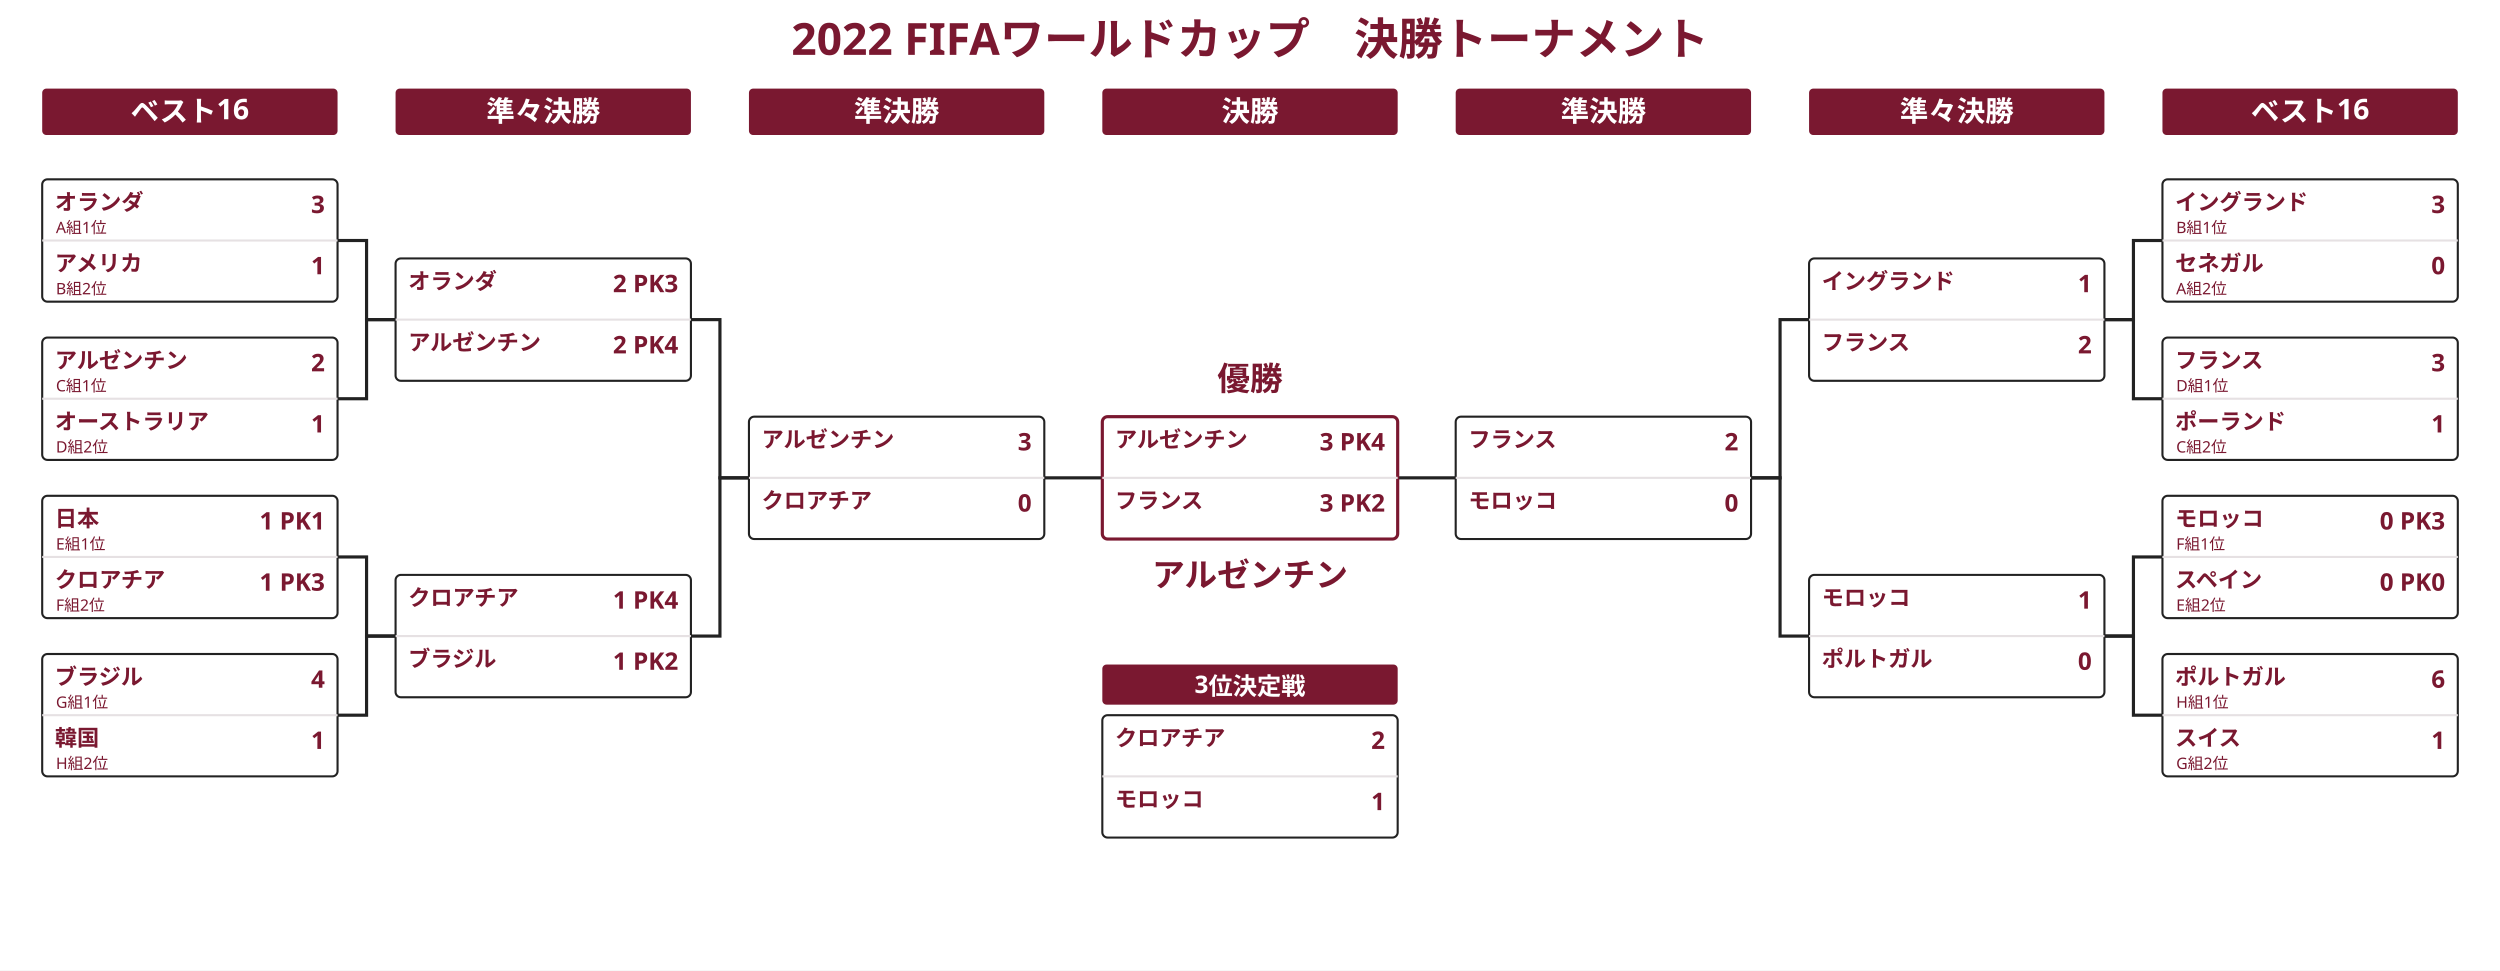
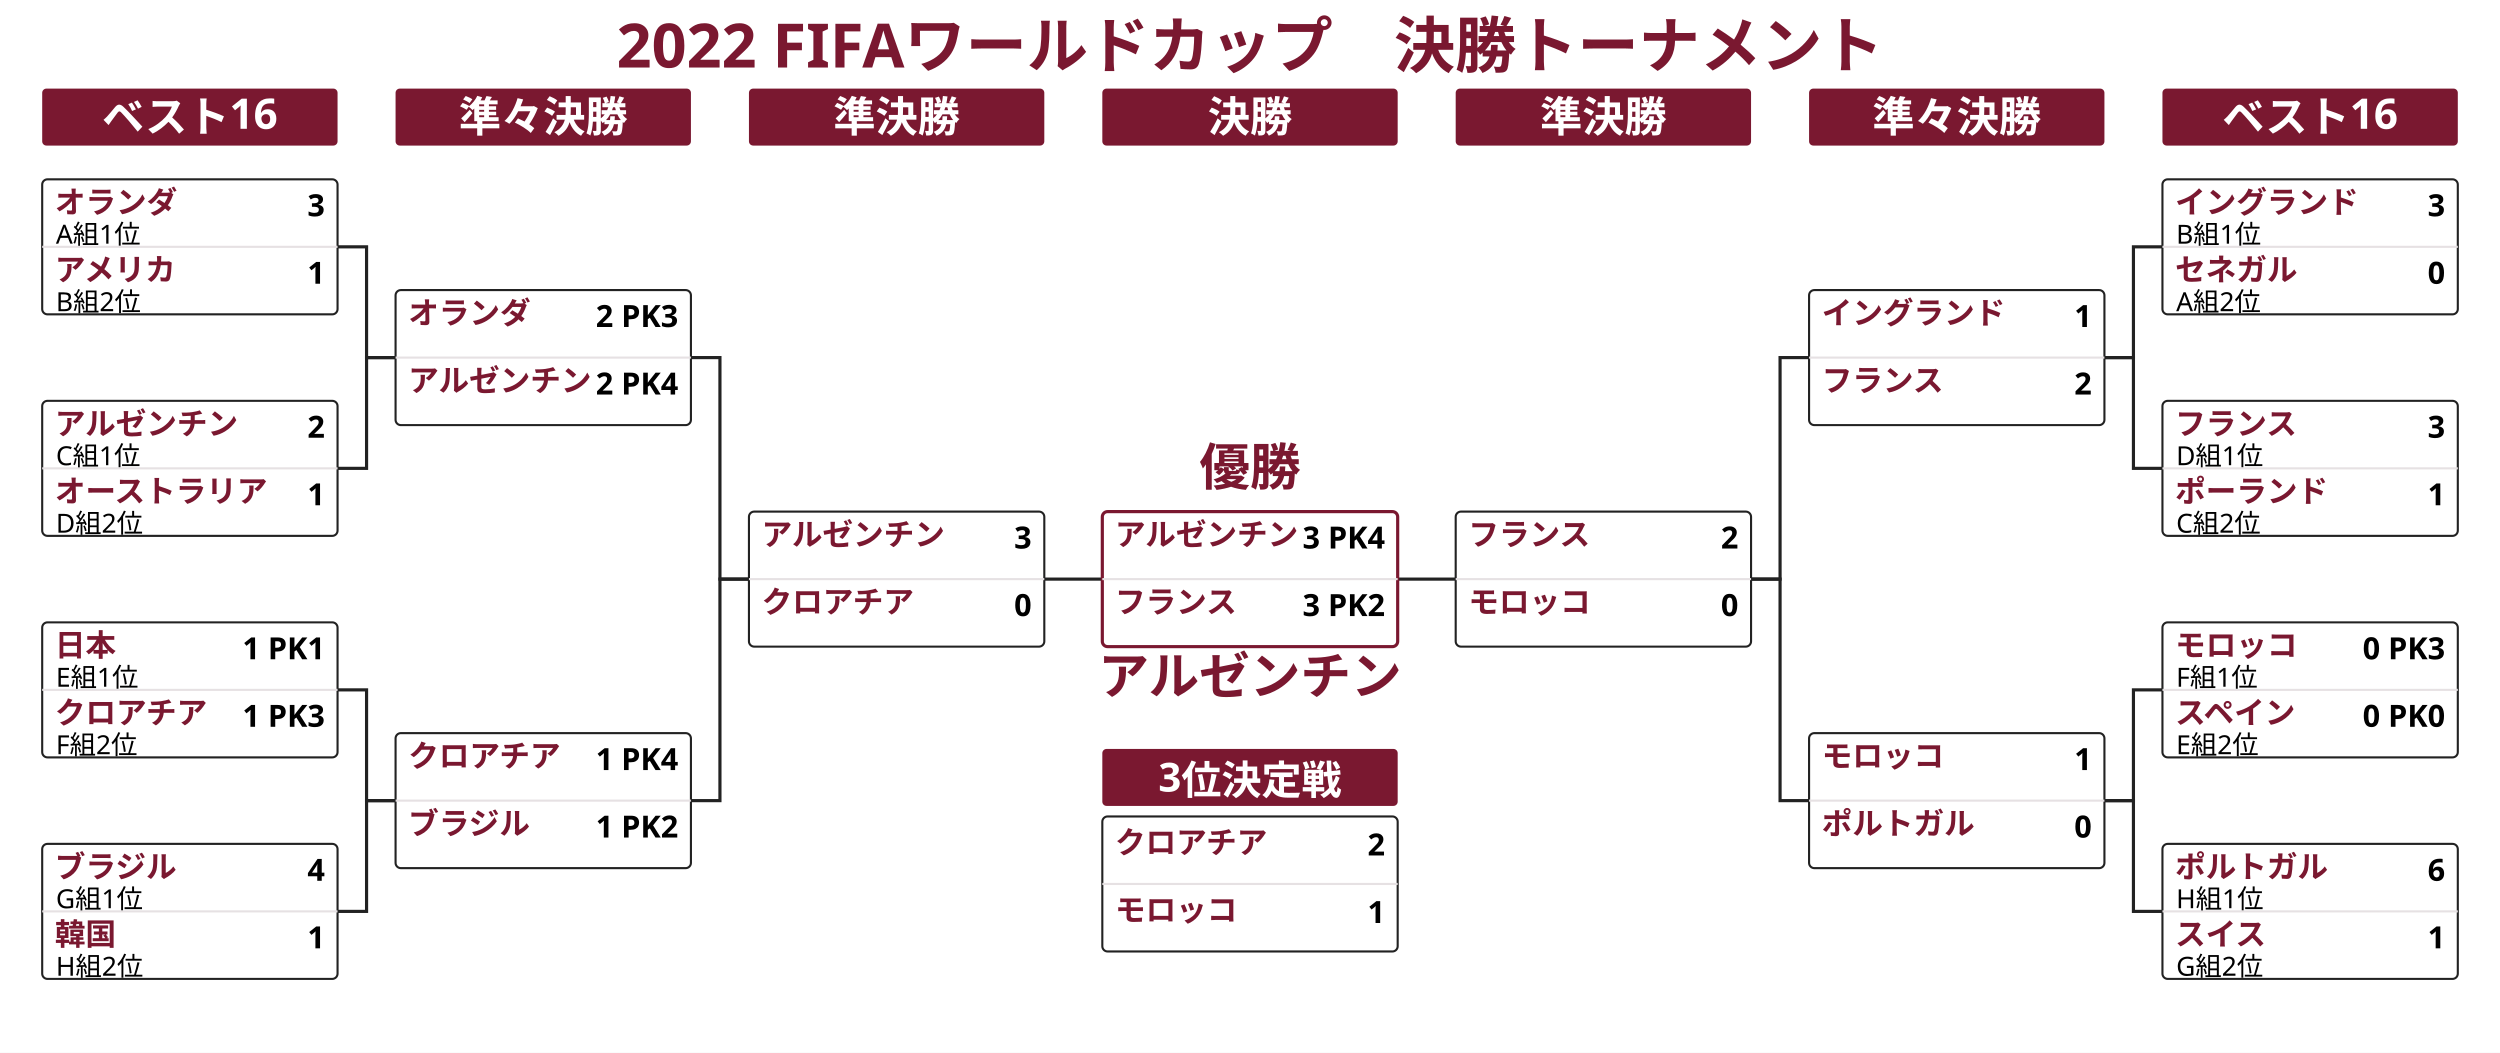
- <svg xmlns="http://www.w3.org/2000/svg" width="2370" height="920" viewBox="0 0 2370 920" role="img" aria-labelledby="title desc">
+ <svg xmlns="http://www.w3.org/2000/svg" width="2370" height="998" viewBox="0 0 2370 998" role="img" aria-labelledby="title desc">
  <rect width="100%" height="100%" fill="#ffffff" />
  <style>
-     .title{font:700 42px 'Noto Sans JP','Yu Gothic',sans-serif;fill:#7a1830}
-     .round{font:700 27px 'Noto Sans JP','Yu Gothic',sans-serif;fill:#fff}
-     .team{font:700 21px 'Noto Sans JP','Yu Gothic',sans-serif;fill:#7a1830}
-     .rank{font:400 15px 'Noto Sans JP','Yu Gothic',sans-serif;fill:#7a1830}
-     .score{font:700 23px 'Noto Sans JP','Yu Gothic',sans-serif;fill:#7a1830}
-     .champ{font:700 31px 'Noto Sans JP','Yu Gothic',sans-serif;fill:#7a1830}
-     .third-title{font:700 23px 'Noto Sans JP','Yu Gothic',sans-serif;fill:#fff}
+     .title{font:700 58px 'Noto Sans JP','Yu Gothic',sans-serif;fill:#7a1830}
+     .round{font:700 40px 'Noto Sans JP','Yu Gothic',sans-serif;fill:#fff}
+ .team{font:700 29px 'Noto Sans JP','Yu Gothic',sans-serif;fill: #7a1830;}
+ .rank{font:400 25px 'Noto Sans JP','Yu Gothic',sans-serif;}
+ .score{font:700 29px 'Noto Sans JP','Yu Gothic',sans-serif;}
+     .champ{font:700 48px 'Noto Sans JP','Yu Gothic',sans-serif;fill:#7a1830}
+     .third-title{font:700 38px 'Noto Sans JP','Yu Gothic',sans-serif;fill:#fff}
  </style>
-   <text class="title" x="1185" y="52" text-anchor="middle">2022 FIFAワールドカップ　決勝トーナメント</text>
-   <rect x="40" y="84" width="280" height="44" rx="4" fill="#7a1830" />
-   <text class="round" x="180" y="115" text-anchor="middle">ベスト16</text>
-   <rect x="2050" y="84" width="280" height="44" rx="4" fill="#7a1830" />
-   <text class="round" x="2190" y="115" text-anchor="middle">ベスト16</text>
-   <rect x="375" y="84" width="280" height="44" rx="4" fill="#7a1830" />
-   <text class="round" x="515" y="115" text-anchor="middle">準々決勝</text>
-   <rect x="1715" y="84" width="280" height="44" rx="4" fill="#7a1830" />
-   <text class="round" x="1855" y="115" text-anchor="middle">準々決勝</text>
-   <rect x="710" y="84" width="280" height="44" rx="4" fill="#7a1830" />
-   <text class="round" x="850" y="115" text-anchor="middle">準決勝</text>
-   <rect x="1380" y="84" width="280" height="44" rx="4" fill="#7a1830" />
-   <text class="round" x="1520" y="115" text-anchor="middle">準決勝</text>
-   <rect x="1045" y="84" width="280" height="44" rx="4" fill="#7a1830" />
-   <text class="round" x="1185" y="115" text-anchor="middle">決勝</text>
-   <path d="M 655 303 H 682.5 V 453 H 710" fill="none" stroke="#222222" stroke-width="3" />
-   <path d="M 320 228 H 347.5 V 303 H 375" fill="none" stroke="#222222" stroke-width="3" />
-   <path d="M 320 378 H 347.5 V 303 H 375" fill="none" stroke="#222222" stroke-width="3" />
-   <path d="M 655 603 H 682.5 V 453 H 710" fill="none" stroke="#222222" stroke-width="3" />
-   <path d="M 320 528 H 347.5 V 603 H 375" fill="none" stroke="#222222" stroke-width="3" />
-   <path d="M 320 678 H 347.5 V 603 H 375" fill="none" stroke="#222222" stroke-width="3" />
-   <path d="M 1715 303 H 1687.5 V 453 H 1660" fill="none" stroke="#222222" stroke-width="3" />
-   <path d="M 2050 228 H 2022.5 V 303 H 1995" fill="none" stroke="#222222" stroke-width="3" />
-   <path d="M 2050 378 H 2022.5 V 303 H 1995" fill="none" stroke="#222222" stroke-width="3" />
-   <path d="M 1715 603 H 1687.5 V 453 H 1660" fill="none" stroke="#222222" stroke-width="3" />
-   <path d="M 2050 528 H 2022.5 V 603 H 1995" fill="none" stroke="#222222" stroke-width="3" />
-   <path d="M 2050 678 H 2022.5 V 603 H 1995" fill="none" stroke="#222222" stroke-width="3" />
-   <path d="M 990 453 H 1017.5 V 453 H 1045" fill="none" stroke="#222222" stroke-width="3" />
-   <path d="M 1380 453 H 1352.5 V 453 H 1325" fill="none" stroke="#222222" stroke-width="3" />
-   <rect x="40" y="170" width="280" height="116" rx="5" fill="#fff" stroke="#222222" stroke-width="2" />
-   <line x1="40" y1="228" x2="320" y2="228" stroke="#e6e1e3" stroke-width="2" />
-   <text class="team" x="52" y="199">オランダ</text>
-   <text class="rank" x="53" y="221">A組1位</text>
-   <text class="score" x="308" y="202" text-anchor="end">3</text>
-   <text class="team" x="52" y="257">アメリカ</text>
-   <text class="rank" x="53" y="279">B組2位</text>
-   <text class="score" x="308" y="260" text-anchor="end">1</text>
-   <rect x="40" y="320" width="280" height="116" rx="5" fill="#fff" stroke="#222222" stroke-width="2" />
-   <line x1="40" y1="378" x2="320" y2="378" stroke="#e6e1e3" stroke-width="2" />
-   <text class="team" x="52" y="349">アルゼンチン</text>
-   <text class="rank" x="53" y="371">C組1位</text>
-   <text class="score" x="308" y="352" text-anchor="end">2</text>
-   <text class="team" x="52" y="407">オーストラリア</text>
-   <text class="rank" x="53" y="429">D組2位</text>
-   <text class="score" x="308" y="410" text-anchor="end">1</text>
-   <rect x="375" y="245" width="280" height="116" rx="5" fill="#fff" stroke="#222222" stroke-width="2" />
-   <line x1="375" y1="303" x2="655" y2="303" stroke="#e6e1e3" stroke-width="2" />
-   <text class="team" x="387" y="274">オランダ</text>
-   <text class="score" x="643" y="277" text-anchor="end">2 PK3</text>
-   <text class="team" x="387" y="332">アルゼンチン</text>
-   <text class="score" x="643" y="335" text-anchor="end">2 PK4</text>
-   <rect x="40" y="470" width="280" height="116" rx="5" fill="#fff" stroke="#222222" stroke-width="2" />
-   <line x1="40" y1="528" x2="320" y2="528" stroke="#e6e1e3" stroke-width="2" />
-   <text class="team" x="52" y="499">日本</text>
-   <text class="rank" x="53" y="521">E組1位</text>
-   <text class="score" x="308" y="502" text-anchor="end">1 PK1</text>
-   <text class="team" x="52" y="557">クロアチア</text>
-   <text class="rank" x="53" y="579">F組2位</text>
-   <text class="score" x="308" y="560" text-anchor="end">1 PK3</text>
-   <rect x="40" y="620" width="280" height="116" rx="5" fill="#fff" stroke="#222222" stroke-width="2" />
-   <line x1="40" y1="678" x2="320" y2="678" stroke="#e6e1e3" stroke-width="2" />
-   <text class="team" x="52" y="649">ブラジル</text>
-   <text class="rank" x="53" y="671">G組1位</text>
-   <text class="score" x="308" y="652" text-anchor="end">4</text>
-   <text class="team" x="52" y="707">韓国</text>
-   <text class="rank" x="53" y="729">H組2位</text>
-   <text class="score" x="308" y="710" text-anchor="end">1</text>
-   <rect x="375" y="545" width="280" height="116" rx="5" fill="#fff" stroke="#222222" stroke-width="2" />
-   <line x1="375" y1="603" x2="655" y2="603" stroke="#e6e1e3" stroke-width="2" />
-   <text class="team" x="387" y="574">クロアチア</text>
-   <text class="score" x="643" y="577" text-anchor="end">1 PK4</text>
-   <text class="team" x="387" y="632">ブラジル</text>
-   <text class="score" x="643" y="635" text-anchor="end">1 PK2</text>
-   <rect x="710" y="395" width="280" height="116" rx="5" fill="#fff" stroke="#222222" stroke-width="2" />
-   <line x1="710" y1="453" x2="990" y2="453" stroke="#e6e1e3" stroke-width="2" />
-   <text class="team" x="722" y="424">アルゼンチン</text>
-   <text class="score" x="978" y="427" text-anchor="end">3</text>
-   <text class="team" x="722" y="482">クロアチア</text>
-   <text class="score" x="978" y="485" text-anchor="end">0</text>
-   <rect x="2050" y="170" width="280" height="116" rx="5" fill="#fff" stroke="#222222" stroke-width="2" />
-   <line x1="2050" y1="228" x2="2330" y2="228" stroke="#e6e1e3" stroke-width="2" />
-   <text class="team" x="2062" y="199">イングランド</text>
-   <text class="rank" x="2063" y="221">B組1位</text>
-   <text class="score" x="2318" y="202" text-anchor="end">3</text>
-   <text class="team" x="2062" y="257">セネガル</text>
-   <text class="rank" x="2063" y="279">A組2位</text>
-   <text class="score" x="2318" y="260" text-anchor="end">0</text>
-   <rect x="2050" y="320" width="280" height="116" rx="5" fill="#fff" stroke="#222222" stroke-width="2" />
-   <line x1="2050" y1="378" x2="2330" y2="378" stroke="#e6e1e3" stroke-width="2" />
-   <text class="team" x="2062" y="349">フランス</text>
-   <text class="rank" x="2063" y="371">D組1位</text>
-   <text class="score" x="2318" y="352" text-anchor="end">3</text>
-   <text class="team" x="2062" y="407">ポーランド</text>
-   <text class="rank" x="2063" y="429">C組2位</text>
-   <text class="score" x="2318" y="410" text-anchor="end">1</text>
-   <rect x="1715" y="245" width="280" height="116" rx="5" fill="#fff" stroke="#222222" stroke-width="2" />
-   <line x1="1715" y1="303" x2="1995" y2="303" stroke="#e6e1e3" stroke-width="2" />
-   <text class="team" x="1727" y="274">イングランド</text>
-   <text class="score" x="1983" y="277" text-anchor="end">1</text>
-   <text class="team" x="1727" y="332">フランス</text>
-   <text class="score" x="1983" y="335" text-anchor="end">2</text>
-   <rect x="2050" y="470" width="280" height="116" rx="5" fill="#fff" stroke="#222222" stroke-width="2" />
-   <line x1="2050" y1="528" x2="2330" y2="528" stroke="#e6e1e3" stroke-width="2" />
-   <text class="team" x="2062" y="499">モロッコ</text>
-   <text class="rank" x="2063" y="521">F組1位</text>
-   <text class="score" x="2318" y="502" text-anchor="end">0 PK3</text>
-   <text class="team" x="2062" y="557">スペイン</text>
-   <text class="rank" x="2063" y="579">E組2位</text>
-   <text class="score" x="2318" y="560" text-anchor="end">0 PK0</text>
-   <rect x="2050" y="620" width="280" height="116" rx="5" fill="#fff" stroke="#222222" stroke-width="2" />
-   <line x1="2050" y1="678" x2="2330" y2="678" stroke="#e6e1e3" stroke-width="2" />
-   <text class="team" x="2062" y="649">ポルトガル</text>
-   <text class="rank" x="2063" y="671">H組1位</text>
-   <text class="score" x="2318" y="652" text-anchor="end">6</text>
-   <text class="team" x="2062" y="707">スイス</text>
-   <text class="rank" x="2063" y="729">G組2位</text>
-   <text class="score" x="2318" y="710" text-anchor="end">1</text>
-   <rect x="1715" y="545" width="280" height="116" rx="5" fill="#fff" stroke="#222222" stroke-width="2" />
-   <line x1="1715" y1="603" x2="1995" y2="603" stroke="#e6e1e3" stroke-width="2" />
-   <text class="team" x="1727" y="574">モロッコ</text>
-   <text class="score" x="1983" y="577" text-anchor="end">1</text>
-   <text class="team" x="1727" y="632">ポルトガル</text>
-   <text class="score" x="1983" y="635" text-anchor="end">0</text>
-   <rect x="1380" y="395" width="280" height="116" rx="5" fill="#fff" stroke="#222222" stroke-width="2" />
-   <line x1="1380" y1="453" x2="1660" y2="453" stroke="#e6e1e3" stroke-width="2" />
-   <text class="team" x="1392" y="424">フランス</text>
-   <text class="score" x="1648" y="427" text-anchor="end">2</text>
-   <text class="team" x="1392" y="482">モロッコ</text>
-   <text class="score" x="1648" y="485" text-anchor="end">0</text>
-   <rect x="1045" y="395" width="280" height="116" rx="5" fill="#fff" stroke="#7a1830" stroke-width="3" />
-   <line x1="1045" y1="453" x2="1325" y2="453" stroke="#e6e1e3" stroke-width="2" />
-   <text class="team" x="1057" y="424">アルゼンチン</text>
-   <text class="score" x="1313" y="427" text-anchor="end">3 PK4</text>
-   <text class="team" x="1057" y="482">フランス</text>
-   <text class="score" x="1313" y="485" text-anchor="end">3 PK2</text>
-   <text class="champ" x="1185" y="370" text-anchor="middle">優勝</text>
-   <text class="champ" x="1185" y="556" text-anchor="middle">アルゼンチン</text>
-   <rect x="1045" y="630" width="280" height="38" rx="4" fill="#7a1830" />
-   <text class="third-title" x="1185" y="657" text-anchor="middle">3位決定戦</text>
-   <rect x="1045" y="678" width="280" height="116" rx="5" fill="#fff" stroke="#222222" stroke-width="2" />
-   <line x1="1045" y1="736" x2="1325" y2="736" stroke="#e6e1e3" stroke-width="2" />
-   <text class="team" x="1057" y="707">クロアチア</text>
-   <text class="score" x="1313" y="710" text-anchor="end">2</text>
-   <text class="team" x="1057" y="765">モロッコ</text>
-   <text class="score" x="1313" y="768" text-anchor="end">1</text>
+   <text class="title" x="1185" y="64" text-anchor="middle">2022 FIFAワールドカップ　決勝トーナメント</text>
+   <rect x="40" y="84" width="280" height="54" rx="4" fill="#7a1830" />
+   <text class="round" x="180" y="111" text-anchor="middle" dominant-baseline="middle">ベスト16</text>
+   <rect x="2050" y="84" width="280" height="54" rx="4" fill="#7a1830" />
+   <text class="round" x="2190" y="111" text-anchor="middle" dominant-baseline="middle">ベスト16</text>
+   <rect x="375" y="84" width="280" height="54" rx="4" fill="#7a1830" />
+   <text class="round" x="515" y="111" text-anchor="middle" dominant-baseline="middle">準々決勝</text>
+   <rect x="1715" y="84" width="280" height="54" rx="4" fill="#7a1830" />
+   <text class="round" x="1855" y="111" text-anchor="middle" dominant-baseline="middle">準々決勝</text>
+   <rect x="710" y="84" width="280" height="54" rx="4" fill="#7a1830" />
+   <text class="round" x="850" y="111" text-anchor="middle" dominant-baseline="middle">準決勝</text>
+   <rect x="1380" y="84" width="280" height="54" rx="4" fill="#7a1830" />
+   <text class="round" x="1520" y="111" text-anchor="middle" dominant-baseline="middle">準決勝</text>
+   <rect x="1045" y="84" width="280" height="54" rx="4" fill="#7a1830" />
+   <text class="round" x="1185" y="111" text-anchor="middle" dominant-baseline="middle">決勝</text>
+   <path d="M 655 339 H 682.5 V 549 H 710" fill="none" stroke="#222222" stroke-width="3" />
+   <path d="M 320 234 H 347.5 V 339 H 375" fill="none" stroke="#222222" stroke-width="3" />
+   <path d="M 320 444 H 347.5 V 339 H 375" fill="none" stroke="#222222" stroke-width="3" />
+   <path d="M 655 759 H 682.5 V 549 H 710" fill="none" stroke="#222222" stroke-width="3" />
+   <path d="M 320 654 H 347.5 V 759 H 375" fill="none" stroke="#222222" stroke-width="3" />
+   <path d="M 320 864 H 347.5 V 759 H 375" fill="none" stroke="#222222" stroke-width="3" />
+   <path d="M 1715 339 H 1687.5 V 549 H 1660" fill="none" stroke="#222222" stroke-width="3" />
+   <path d="M 2050 234 H 2022.5 V 339 H 1995" fill="none" stroke="#222222" stroke-width="3" />
+   <path d="M 2050 444 H 2022.5 V 339 H 1995" fill="none" stroke="#222222" stroke-width="3" />
+   <path d="M 1715 759 H 1687.5 V 549 H 1660" fill="none" stroke="#222222" stroke-width="3" />
+   <path d="M 2050 654 H 2022.5 V 759 H 1995" fill="none" stroke="#222222" stroke-width="3" />
+   <path d="M 2050 864 H 2022.5 V 759 H 1995" fill="none" stroke="#222222" stroke-width="3" />
+   <path d="M 990 549 H 1017.5 V 549 H 1045" fill="none" stroke="#222222" stroke-width="3" />
+   <path d="M 1380 549 H 1352.5 V 549 H 1325" fill="none" stroke="#222222" stroke-width="3" />
+   <rect x="40" y="170" width="280" height="128" rx="5" fill="#fff" stroke="#222222" stroke-width="2" />
+   <line x1="40" y1="234" x2="320" y2="234" stroke="#e6e1e3" stroke-width="2" />
+   <text class="team" x="52" y="202">オランダ</text>
+   <text class="rank" x="53" y="231">A組1位</text>
+   <text class="score" x="308" y="205" text-anchor="end">3</text>
+   <text class="team" x="52" y="266">アメリカ</text>
+   <text class="rank" x="53" y="295">B組2位</text>
+   <text class="score" x="308" y="269" text-anchor="end">1</text>
+   <rect x="40" y="380" width="280" height="128" rx="5" fill="#fff" stroke="#222222" stroke-width="2" />
+   <line x1="40" y1="444" x2="320" y2="444" stroke="#e6e1e3" stroke-width="2" />
+   <text class="team" x="52" y="412">アルゼンチン</text>
+   <text class="rank" x="53" y="441">C組1位</text>
+   <text class="score" x="308" y="415" text-anchor="end">2</text>
+   <text class="team" x="52" y="476">オーストラリア</text>
+   <text class="rank" x="53" y="505">D組2位</text>
+   <text class="score" x="308" y="479" text-anchor="end">1</text>
+   <rect x="375" y="275" width="280" height="128" rx="5" fill="#fff" stroke="#222222" stroke-width="2" />
+   <line x1="375" y1="339" x2="655" y2="339" stroke="#e6e1e3" stroke-width="2" />
+   <text class="team" x="387" y="307">オランダ</text>
+   <text class="score" x="643" y="310" text-anchor="end">2 PK3</text>
+   <text class="team" x="387" y="371">アルゼンチン</text>
+   <text class="score" x="643" y="374" text-anchor="end">2 PK4</text>
+   <rect x="40" y="590" width="280" height="128" rx="5" fill="#fff" stroke="#222222" stroke-width="2" />
+   <line x1="40" y1="654" x2="320" y2="654" stroke="#e6e1e3" stroke-width="2" />
+   <text class="team" x="52" y="622">日本</text>
+   <text class="rank" x="53" y="651">E組1位</text>
+   <text class="score" x="308" y="625" text-anchor="end">1 PK1</text>
+   <text class="team" x="52" y="686">クロアチア</text>
+   <text class="rank" x="53" y="715">F組2位</text>
+   <text class="score" x="308" y="689" text-anchor="end">1 PK3</text>
+   <rect x="40" y="800" width="280" height="128" rx="5" fill="#fff" stroke="#222222" stroke-width="2" />
+   <line x1="40" y1="864" x2="320" y2="864" stroke="#e6e1e3" stroke-width="2" />
+   <text class="team" x="52" y="832">ブラジル</text>
+   <text class="rank" x="53" y="861">G組1位</text>
+   <text class="score" x="308" y="835" text-anchor="end">4</text>
+   <text class="team" x="52" y="896">韓国</text>
+   <text class="rank" x="53" y="925">H組2位</text>
+   <text class="score" x="308" y="899" text-anchor="end">1</text>
+   <rect x="375" y="695" width="280" height="128" rx="5" fill="#fff" stroke="#222222" stroke-width="2" />
+   <line x1="375" y1="759" x2="655" y2="759" stroke="#e6e1e3" stroke-width="2" />
+   <text class="team" x="387" y="727">クロアチア</text>
+   <text class="score" x="643" y="730" text-anchor="end">1 PK4</text>
+   <text class="team" x="387" y="791">ブラジル</text>
+   <text class="score" x="643" y="794" text-anchor="end">1 PK2</text>
+   <rect x="710" y="485" width="280" height="128" rx="5" fill="#fff" stroke="#222222" stroke-width="2" />
+   <line x1="710" y1="549" x2="990" y2="549" stroke="#e6e1e3" stroke-width="2" />
+   <text class="team" x="722" y="517">アルゼンチン</text>
+   <text class="score" x="978" y="520" text-anchor="end">3</text>
+   <text class="team" x="722" y="581">クロアチア</text>
+   <text class="score" x="978" y="584" text-anchor="end">0</text>
+   <rect x="2050" y="170" width="280" height="128" rx="5" fill="#fff" stroke="#222222" stroke-width="2" />
+   <line x1="2050" y1="234" x2="2330" y2="234" stroke="#e6e1e3" stroke-width="2" />
+   <text class="team" x="2062" y="202">イングランド</text>
+   <text class="rank" x="2063" y="231">B組1位</text>
+   <text class="score" x="2318" y="205" text-anchor="end">3</text>
+   <text class="team" x="2062" y="266">セネガル</text>
+   <text class="rank" x="2063" y="295">A組2位</text>
+   <text class="score" x="2318" y="269" text-anchor="end">0</text>
+   <rect x="2050" y="380" width="280" height="128" rx="5" fill="#fff" stroke="#222222" stroke-width="2" />
+   <line x1="2050" y1="444" x2="2330" y2="444" stroke="#e6e1e3" stroke-width="2" />
+   <text class="team" x="2062" y="412">フランス</text>
+   <text class="rank" x="2063" y="441">D組1位</text>
+   <text class="score" x="2318" y="415" text-anchor="end">3</text>
+   <text class="team" x="2062" y="476">ポーランド</text>
+   <text class="rank" x="2063" y="505">C組2位</text>
+   <text class="score" x="2318" y="479" text-anchor="end">1</text>
+   <rect x="1715" y="275" width="280" height="128" rx="5" fill="#fff" stroke="#222222" stroke-width="2" />
+   <line x1="1715" y1="339" x2="1995" y2="339" stroke="#e6e1e3" stroke-width="2" />
+   <text class="team" x="1727" y="307">イングランド</text>
+   <text class="score" x="1983" y="310" text-anchor="end">1</text>
+   <text class="team" x="1727" y="371">フランス</text>
+   <text class="score" x="1983" y="374" text-anchor="end">2</text>
+   <rect x="2050" y="590" width="280" height="128" rx="5" fill="#fff" stroke="#222222" stroke-width="2" />
+   <line x1="2050" y1="654" x2="2330" y2="654" stroke="#e6e1e3" stroke-width="2" />
+   <text class="team" x="2062" y="622">モロッコ</text>
+   <text class="rank" x="2063" y="651">F組1位</text>
+   <text class="score" x="2318" y="625" text-anchor="end">0 PK3</text>
+   <text class="team" x="2062" y="686">スペイン</text>
+   <text class="rank" x="2063" y="715">E組2位</text>
+   <text class="score" x="2318" y="689" text-anchor="end">0 PK0</text>
+   <rect x="2050" y="800" width="280" height="128" rx="5" fill="#fff" stroke="#222222" stroke-width="2" />
+   <line x1="2050" y1="864" x2="2330" y2="864" stroke="#e6e1e3" stroke-width="2" />
+   <text class="team" x="2062" y="832">ポルトガル</text>
+   <text class="rank" x="2063" y="861">H組1位</text>
+   <text class="score" x="2318" y="835" text-anchor="end">6</text>
+   <text class="team" x="2062" y="896">スイス</text>
+   <text class="rank" x="2063" y="925">G組2位</text>
+   <text class="score" x="2318" y="899" text-anchor="end">1</text>
+   <rect x="1715" y="695" width="280" height="128" rx="5" fill="#fff" stroke="#222222" stroke-width="2" />
+   <line x1="1715" y1="759" x2="1995" y2="759" stroke="#e6e1e3" stroke-width="2" />
+   <text class="team" x="1727" y="727">モロッコ</text>
+   <text class="score" x="1983" y="730" text-anchor="end">1</text>
+   <text class="team" x="1727" y="791">ポルトガル</text>
+   <text class="score" x="1983" y="794" text-anchor="end">0</text>
+   <rect x="1380" y="485" width="280" height="128" rx="5" fill="#fff" stroke="#222222" stroke-width="2" />
+   <line x1="1380" y1="549" x2="1660" y2="549" stroke="#e6e1e3" stroke-width="2" />
+   <text class="team" x="1392" y="517">フランス</text>
+   <text class="score" x="1648" y="520" text-anchor="end">2</text>
+   <text class="team" x="1392" y="581">モロッコ</text>
+   <text class="score" x="1648" y="584" text-anchor="end">0</text>
+   <rect x="1045" y="485" width="280" height="128" rx="5" fill="#fff" stroke="#7a1830" stroke-width="3" />
+   <line x1="1045" y1="549" x2="1325" y2="549" stroke="#e6e1e3" stroke-width="2" />
+   <text class="team" x="1057" y="517">アルゼンチン</text>
+   <text class="score" x="1313" y="520" text-anchor="end">3 PK4</text>
+   <text class="team" x="1057" y="581">フランス</text>
+   <text class="score" x="1313" y="584" text-anchor="end">3 PK2</text>
+   <text class="champ" x="1185" y="460" text-anchor="middle">優勝</text>
+   <text class="champ" x="1185" y="658" text-anchor="middle">アルゼンチン</text>
+   <rect x="1045" y="710" width="280" height="54" rx="4" fill="#7a1830" />
+   <text class="third-title" x="1185" y="737" text-anchor="middle" dominant-baseline="middle">3位決定戦</text>
+   <rect x="1045" y="774" width="280" height="128" rx="5" fill="#fff" stroke="#222222" stroke-width="2" />
+   <line x1="1045" y1="838" x2="1325" y2="838" stroke="#e6e1e3" stroke-width="2" />
+   <text class="team" x="1057" y="809">クロアチア</text>
+   <text class="score" x="1313" y="811" text-anchor="end">2</text>
+   <text class="team" x="1057" y="873">モロッコ</text>
+   <text class="score" x="1313" y="875" text-anchor="end">1</text>
</svg>
